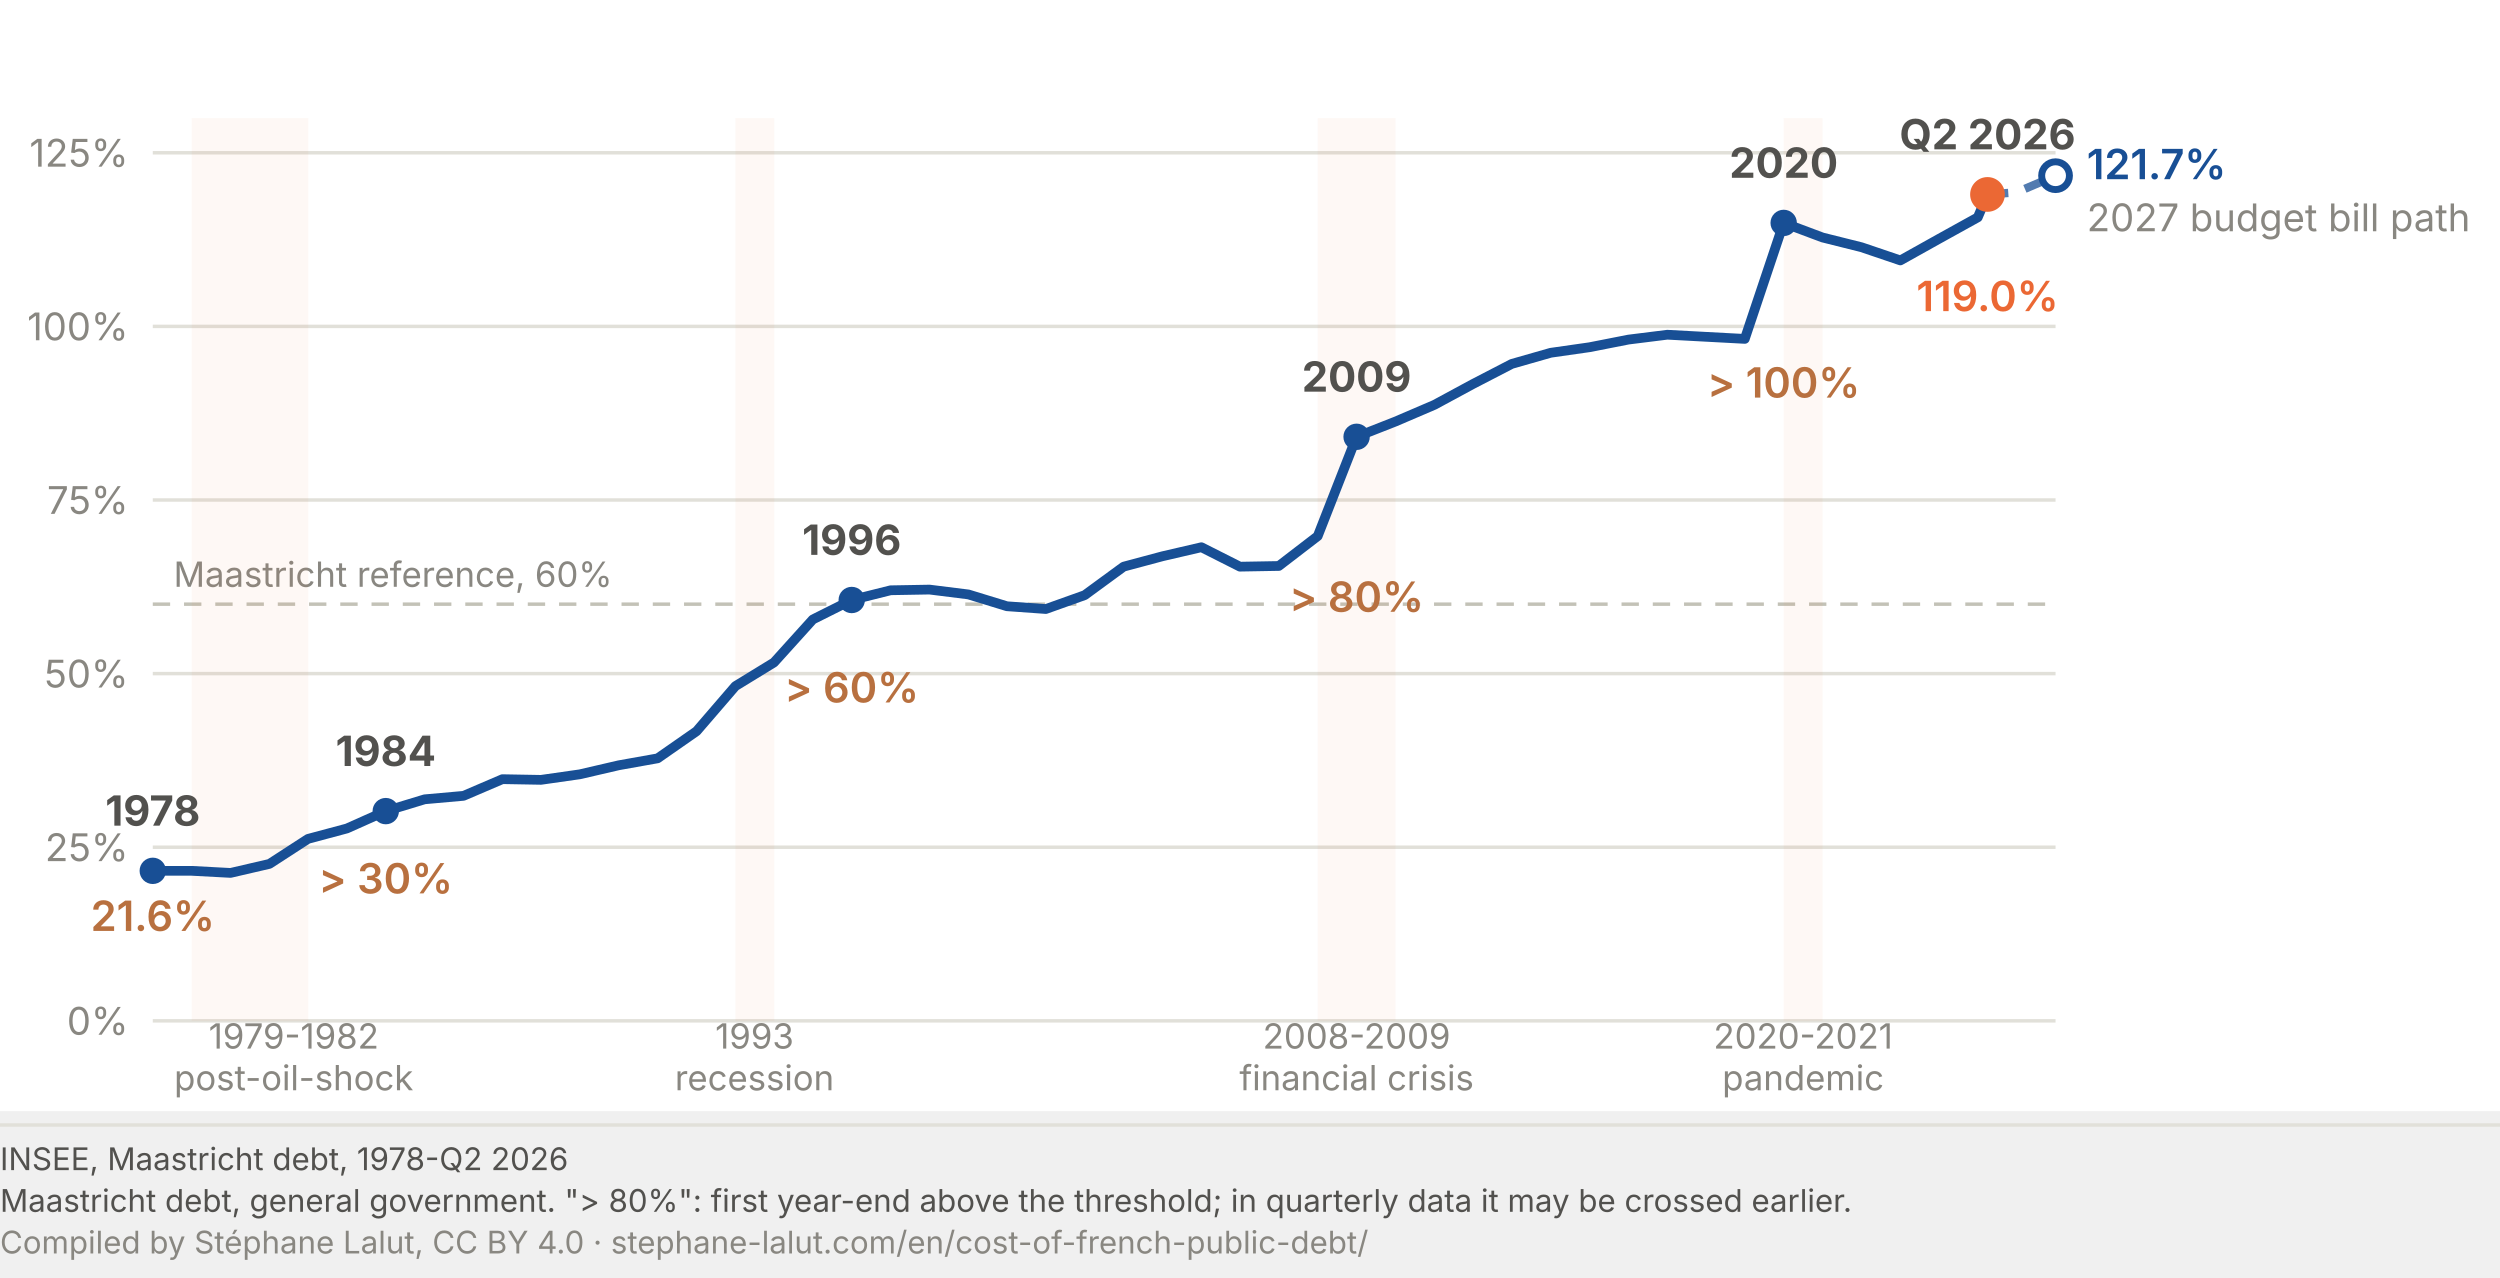
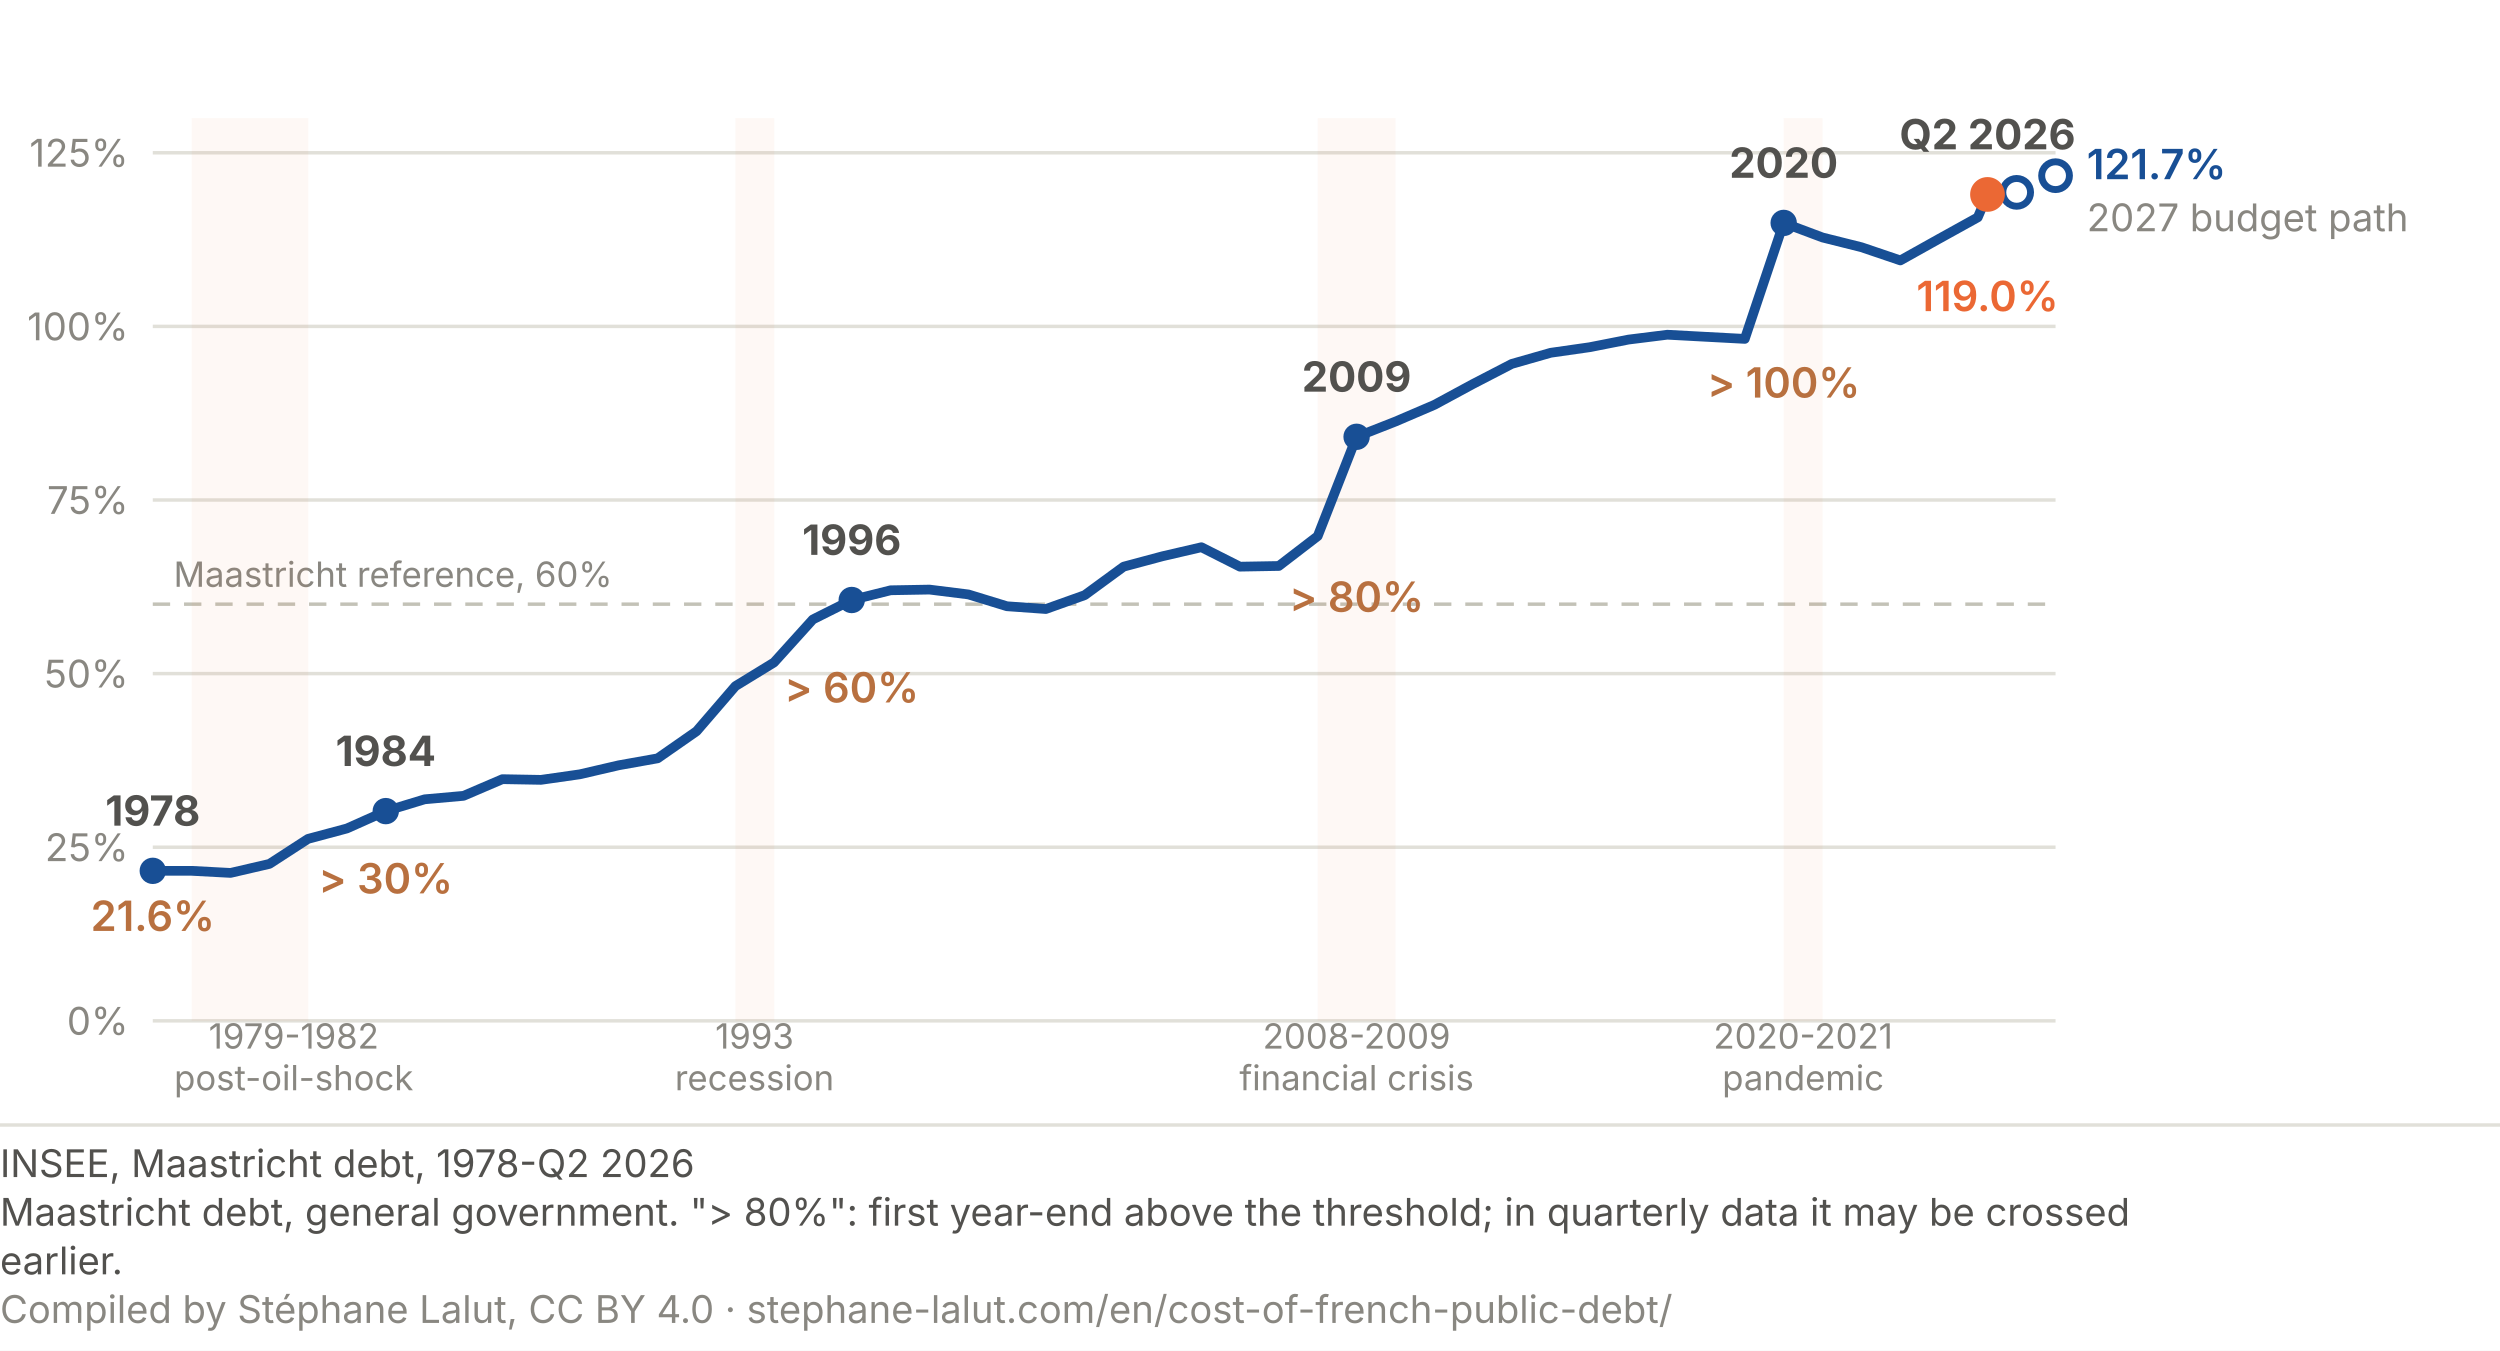
- <svg xmlns="http://www.w3.org/2000/svg" viewBox="0 0 720 368" width="720" height="368" role="img" font-variant-numeric="tabular-nums" aria-labelledby="dl-t dl-d">
-   <rect width="720" height="320" fill="#fff" />
+ <svg xmlns="http://www.w3.org/2000/svg" viewBox="0 0 720 389" role="img" font-variant-numeric="tabular-nums" aria-labelledby="dl-t dl-d" font-family="system-ui, -apple-system, Segoe UI, sans-serif">
+   <rect width="720" height="389" fill="#fff" />
  <line x1="44.0" y1="294.0" x2="592.0" y2="294.0" stroke="#e1e0d9" stroke-width="1" />
  <text x="37.0" y="298.0" font-family="system-ui, -apple-system, Segoe UI, sans-serif" font-size="11" fill="#898781" text-anchor="end">0%</text>
  <line x1="44.0" y1="244.0" x2="592.0" y2="244.0" stroke="#e1e0d9" stroke-width="1" />
  <text x="37.0" y="248.0" font-family="system-ui, -apple-system, Segoe UI, sans-serif" font-size="11" fill="#898781" text-anchor="end">25%</text>
  <line x1="44.0" y1="194.0" x2="592.0" y2="194.0" stroke="#e1e0d9" stroke-width="1" />
  <text x="37.0" y="198.0" font-family="system-ui, -apple-system, Segoe UI, sans-serif" font-size="11" fill="#898781" text-anchor="end">50%</text>
  <line x1="44.0" y1="144.0" x2="592.0" y2="144.0" stroke="#e1e0d9" stroke-width="1" />
  <text x="37.0" y="148.0" font-family="system-ui, -apple-system, Segoe UI, sans-serif" font-size="11" fill="#898781" text-anchor="end">75%</text>
  <line x1="44.0" y1="94.0" x2="592.0" y2="94.0" stroke="#e1e0d9" stroke-width="1" />
  <text x="37.0" y="98.0" font-family="system-ui, -apple-system, Segoe UI, sans-serif" font-size="11" fill="#898781" text-anchor="end">100%</text>
  <line x1="44.0" y1="44.0" x2="592.0" y2="44.0" stroke="#e1e0d9" stroke-width="1" />
  <text x="37.0" y="48.0" font-family="system-ui, -apple-system, Segoe UI, sans-serif" font-size="11" fill="#898781" text-anchor="end">125%</text>
  <line x1="44.0" y1="174.0" x2="592.0" y2="174.0" stroke="#c3c2b7" stroke-width="1" stroke-dasharray="5 4" />
  <text x="50.0" y="169.0" font-family="system-ui, -apple-system, Segoe UI, sans-serif" font-size="10" fill="#898781">Maastricht reference, 60%</text>
-   <path d="M572.4,56.0 L580.8,55.4 L592.0,50.6" fill="none" stroke="#184f95" stroke-width="2.4" stroke-dasharray="6 5" stroke-linejoin="round" opacity="0.75" />
+   <path d="M580.8,55.4 L592.0,50.6" fill="none" stroke="#184f95" stroke-width="2" stroke-dasharray="4 4" opacity="0.6" />
+   <circle cx="580.8" cy="55.4" r="4" fill="#ffffff" stroke="#184f95" stroke-width="2" />
  <circle cx="592.0" cy="50.6" r="4" fill="#ffffff" stroke="#184f95" stroke-width="2" />
  <text x="601.0" y="51.6" font-family="system-ui, -apple-system, Segoe UI, sans-serif" font-size="12" font-weight="600" fill="#184f95">121.7%</text>
-   <text x="601.0" y="66.6" font-family="system-ui, -apple-system, Segoe UI, sans-serif" font-size="11" fill="#898781">2027 budget bill path</text>
+   <text x="601.0" y="66.6" font-family="system-ui, -apple-system, Segoe UI, sans-serif" font-size="11" fill="#898781">2027 budget path</text>
  <rect x="55.2" y="34.0" width="33.6" height="260.0" fill="#eb6834" opacity="0.05" />
  <rect x="211.8" y="34.0" width="11.2" height="260.0" fill="#eb6834" opacity="0.05" />
  <rect x="379.5" y="34.0" width="22.4" height="260.0" fill="#eb6834" opacity="0.05" />
  <rect x="513.7" y="34.0" width="11.2" height="260.0" fill="#eb6834" opacity="0.05" />
  <path d="M 44.0 250.8 L 55.2 250.8 L 66.4 251.4 L 77.6 248.8 L 88.7 241.6 L 99.9 238.6 L 111.1 233.6 L 122.3 230.2 L 133.5 229.2 L 144.7 224.4 L 155.8 224.6 L 167.0 223.0 L 178.2 220.4 L 189.4 218.4 L 200.6 210.6 L 211.8 197.6 L 222.9 190.8 L 234.1 178.4 L 245.3 172.8 L 256.5 170.0 L 267.7 169.8 L 278.9 171.2 L 290.0 174.6 L 301.2 175.4 L 312.4 171.4 L 323.6 163.2 L 334.8 160.2 L 346.0 157.6 L 357.1 163.2 L 368.3 163.0 L 379.5 154.4 L 390.7 125.8 L 401.9 121.4 L 413.1 116.6 L 424.2 110.6 L 435.4 104.8 L 446.6 101.6 L 457.8 100.0 L 469.0 97.8 L 480.2 96.4 L 491.3 97.0 L 502.5 97.6 L 513.7 64.2 L 524.9 68.4 L 536.1 71.2 L 547.3 75.0 L 558.4 68.8 L 569.6 62.6 L 572.4 56.0" fill="none" stroke="#184f95" stroke-width="2.8" stroke-linejoin="round" />
  <circle cx="44.0" cy="250.8" r="3.8" fill="#184f95" />
  <text x="44.0" y="237.8" font-family="system-ui, -apple-system, Segoe UI, sans-serif" font-size="12" font-weight="700" fill="#52514e" text-anchor="middle">1978</text>
  <text x="44.0" y="268.1" font-family="system-ui, -apple-system, Segoe UI, sans-serif" font-size="12" font-weight="600" fill="#b8703f" text-anchor="middle">21.6%</text>
  <circle cx="111.1" cy="233.6" r="3.8" fill="#184f95" />
  <text x="111.1" y="220.6" font-family="system-ui, -apple-system, Segoe UI, sans-serif" font-size="12" font-weight="700" fill="#52514e" text-anchor="middle">1984</text>
  <text x="111.1" y="257.3" font-family="system-ui, -apple-system, Segoe UI, sans-serif" font-size="12" font-weight="600" fill="#b8703f" text-anchor="middle">&gt; 30%</text>
  <circle cx="245.3" cy="172.8" r="3.8" fill="#184f95" />
  <text x="245.3" y="159.8" font-family="system-ui, -apple-system, Segoe UI, sans-serif" font-size="12" font-weight="700" fill="#52514e" text-anchor="middle">1996</text>
  <text x="245.3" y="202.3" font-family="system-ui, -apple-system, Segoe UI, sans-serif" font-size="12" font-weight="600" fill="#b8703f" text-anchor="middle">&gt; 60%</text>
  <circle cx="390.7" cy="125.8" r="3.8" fill="#184f95" />
  <text x="390.7" y="112.8" font-family="system-ui, -apple-system, Segoe UI, sans-serif" font-size="12" font-weight="700" fill="#52514e" text-anchor="middle">2009</text>
  <text x="390.7" y="176.2" font-family="system-ui, -apple-system, Segoe UI, sans-serif" font-size="12" font-weight="600" fill="#b8703f" text-anchor="middle">&gt; 80%</text>
  <circle cx="513.7" cy="64.2" r="3.8" fill="#184f95" />
  <text x="513.7" y="51.2" font-family="system-ui, -apple-system, Segoe UI, sans-serif" font-size="12" font-weight="700" fill="#52514e" text-anchor="middle">2020</text>
  <text x="513.7" y="114.5" font-family="system-ui, -apple-system, Segoe UI, sans-serif" font-size="12" font-weight="600" fill="#b8703f" text-anchor="middle">&gt; 100%</text>
  <circle cx="572.4" cy="56.0" r="5" fill="#eb6834" />
  <text x="572.4" y="43.0" font-family="system-ui, -apple-system, Segoe UI, sans-serif" font-size="12" font-weight="700" fill="#52514e" text-anchor="middle">Q2 2026</text>
  <text x="572.4" y="89.6" font-family="system-ui, -apple-system, Segoe UI, sans-serif" font-size="12" font-weight="600" fill="#eb6834" text-anchor="middle">119.0%</text>
  <text x="84.6" y="302.0" font-family="system-ui, -apple-system, Segoe UI, sans-serif" font-size="10" fill="#898781" text-anchor="middle">1979-1982</text>
  <text x="84.6" y="314.0" font-family="system-ui, -apple-system, Segoe UI, sans-serif" font-size="10" fill="#898781" text-anchor="middle">post-oil-shock</text>
  <text x="217.3" y="302.0" font-family="system-ui, -apple-system, Segoe UI, sans-serif" font-size="10" fill="#898781" text-anchor="middle">1993</text>
  <text x="217.3" y="314.0" font-family="system-ui, -apple-system, Segoe UI, sans-serif" font-size="10" fill="#898781" text-anchor="middle">recession</text>
  <text x="390.7" y="302.0" font-family="system-ui, -apple-system, Segoe UI, sans-serif" font-size="10" fill="#898781" text-anchor="middle">2008-2009</text>
  <text x="390.7" y="314.0" font-family="system-ui, -apple-system, Segoe UI, sans-serif" font-size="10" fill="#898781" text-anchor="middle">financial crisis</text>
  <text x="519.3" y="302.0" font-family="system-ui, -apple-system, Segoe UI, sans-serif" font-size="10" fill="#898781" text-anchor="middle">2020-2021</text>
  <text x="519.3" y="314.0" font-family="system-ui, -apple-system, Segoe UI, sans-serif" font-size="10" fill="#898781" text-anchor="middle">pandemic</text>
-   <line x1="0" y1="324.0" x2="720" y2="324.0" stroke="#e1e0d9" stroke-width="1" />
-   <text x="0" y="337.0" font-family="system-ui, -apple-system, Segoe UI, sans-serif" font-size="9" fill="#52514e">INSEE, Maastricht debt, 1978-Q2 2026</text>
-   <text x="0" y="349.0" font-family="system-ui, -apple-system, Segoe UI, sans-serif" font-size="9" fill="#52514e">Maastricht debt, general government. "&gt; 80%": first year-end above the threshold; in quarterly data it may be crossed earlier.</text>
-   <text x="0" y="361.0" font-family="system-ui, -apple-system, Segoe UI, sans-serif" font-size="9" fill="#898781">Compiled by Stéphane Lalut, CC BY 4.0 · stephane-lalut.com/en/cost-of-french-public-debt/</text>
+   <line x1="0" y1="324.0" x2="720" y2="324.0" stroke="#e1e0d9" />
+   <text class="pied-source" x="0" y="339.0" font-size="11" fill="#52514e">INSEE, Maastricht debt, 1978-Q2 2026</text>
+   <text class="pied-note" x="0" y="353.0" font-size="11" fill="#52514e">Maastricht debt, general government. "&gt; 80%": first year-end above the threshold; in quarterly data it may be crossed</text>
+   <text class="pied-note" x="0" y="367.0" font-size="11" fill="#52514e">earlier.</text>
+   <text class="pied-licence" x="0" y="381.0" font-size="11" fill="#898781">Compiled by Stéphane Lalut, CC BY 4.0 · stephane-lalut.com/en/cost-of-french-public-debt/</text>
</svg>
